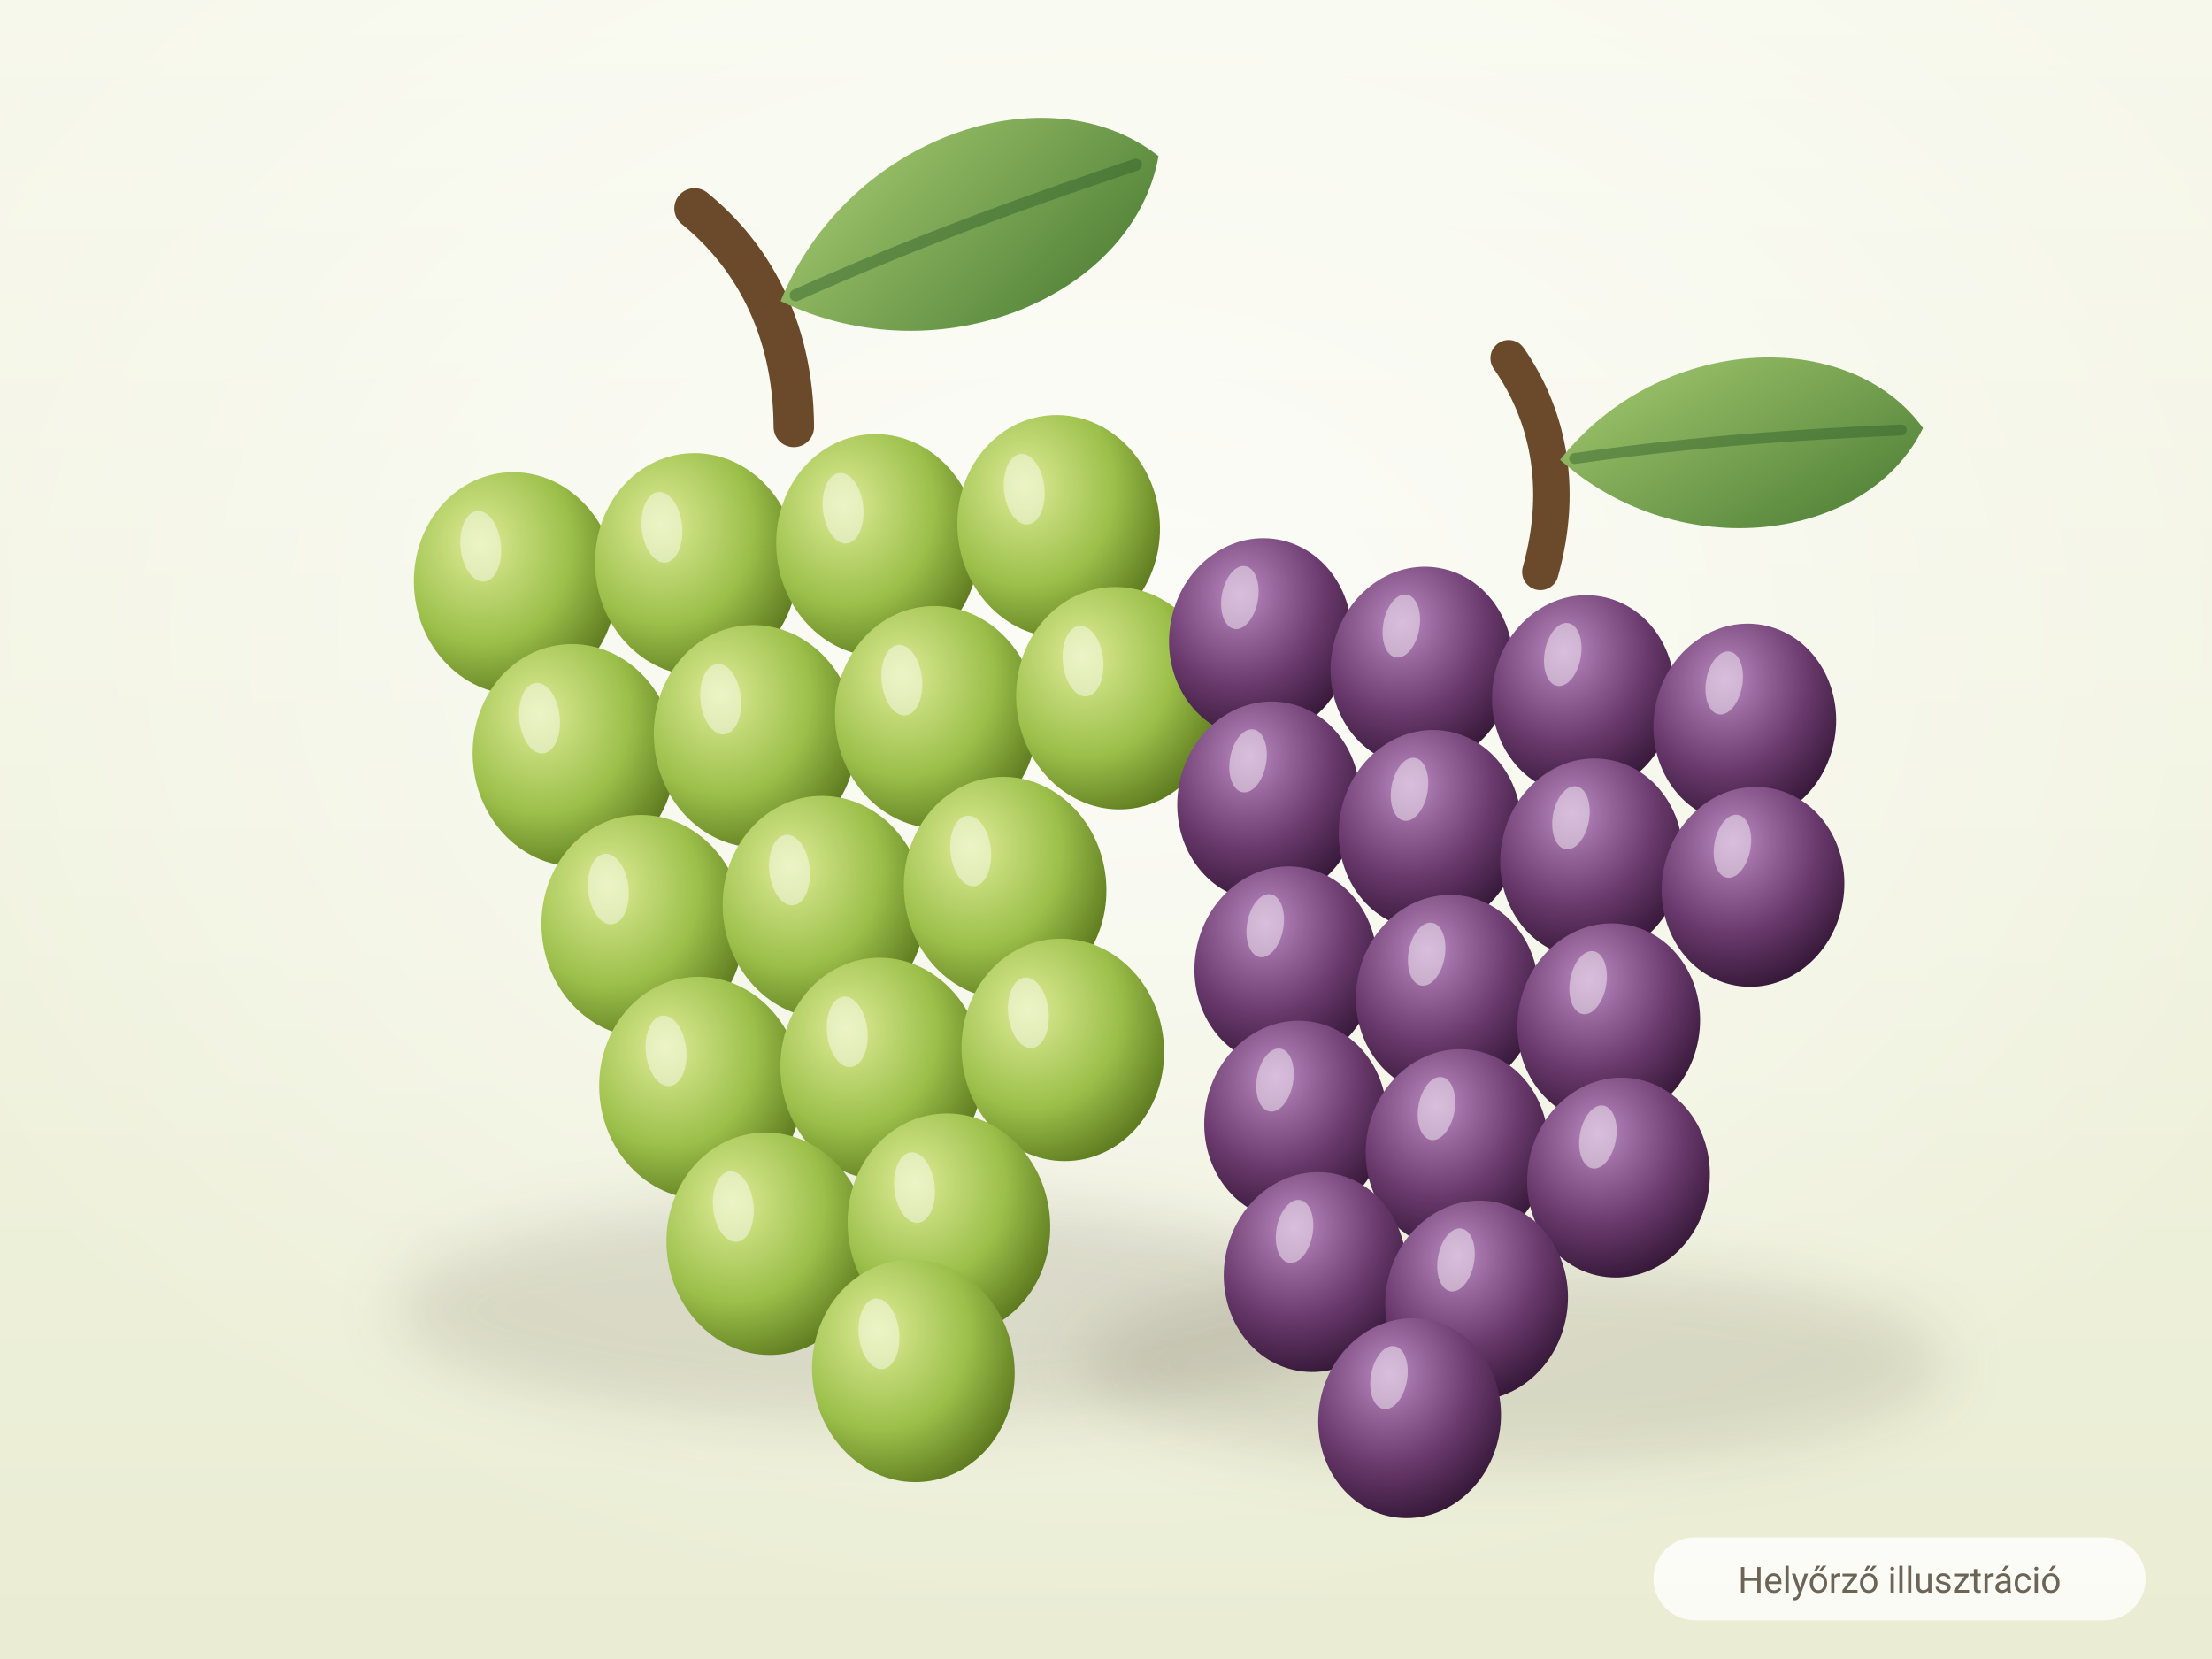
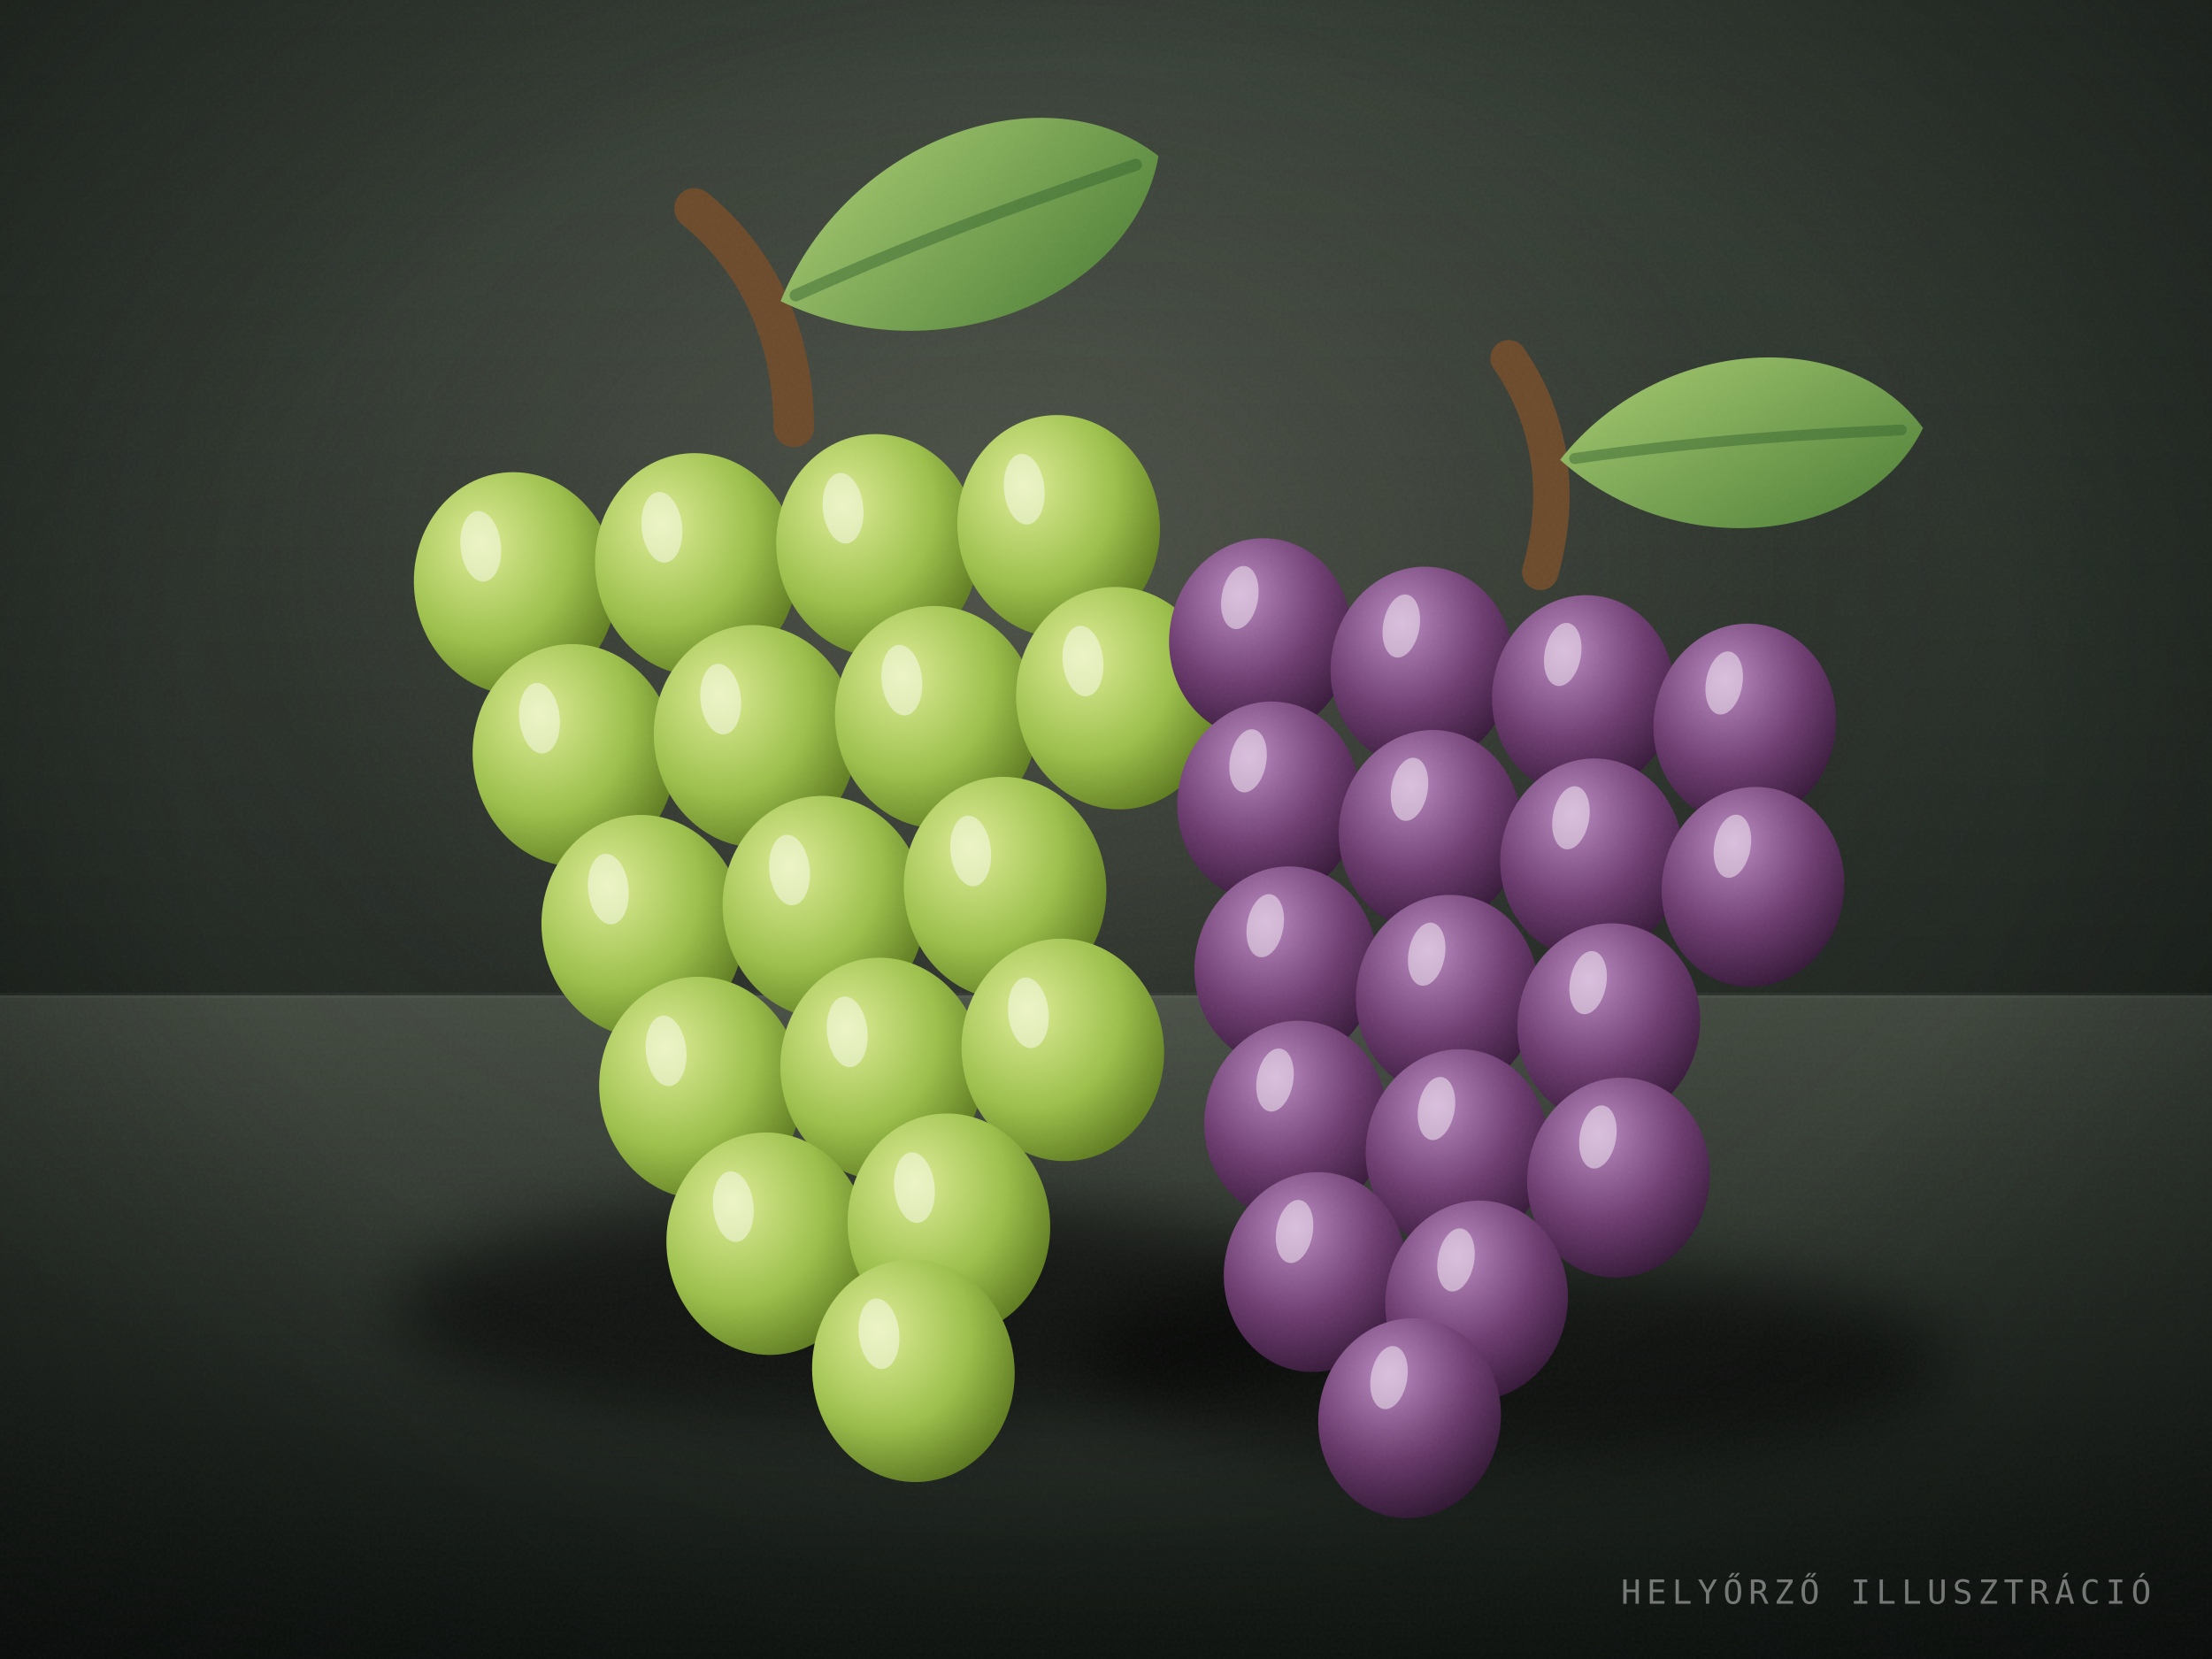
<svg xmlns="http://www.w3.org/2000/svg" viewBox="0 0 800 600" width="800" height="600" role="img">
  <defs>
    <linearGradient id="bg" x1="0" y1="0" x2="0" y2="1">
-       <stop offset="0" stop-color="#F7F8EC" />
-       <stop offset="1" stop-color="#EAEDD3" />
+       <stop offset="0" stop-color="#2c352d" />
+       <stop offset="1" stop-color="#0d120f" />
    </linearGradient>
-     <radialGradient id="glow" cx="50%" cy="38%" r="60%">
-       <stop offset="0" stop-color="#fff" stop-opacity="0.75" />
-       <stop offset="1" stop-color="#fff" stop-opacity="0" />
+     <linearGradient id="floor" x1="0" y1="0" x2="0" y2="1">
+       <stop offset="0" stop-color="#3a4239" />
+       <stop offset="1" stop-color="#101612" />
+     </linearGradient>
+     <radialGradient id="spot" cx="46%" cy="34%" r="62%">
+       <stop offset="0" stop-color="#fff6df" stop-opacity="0.2" />
+       <stop offset="0.55" stop-color="#fff6df" stop-opacity="0.05" />
+       <stop offset="1" stop-color="#fff6df" stop-opacity="0" />
+     </radialGradient>
+     <radialGradient id="vig" cx="50%" cy="45%" r="75%">
+       <stop offset="0.55" stop-color="#000" stop-opacity="0" />
+       <stop offset="1" stop-color="#000" stop-opacity="0.55" />
    </radialGradient>
    <filter id="soft" x="-50%" y="-50%" width="200%" height="200%">
-       <feGaussianBlur stdDeviation="9" />
+       <feGaussianBlur stdDeviation="10" />
+     </filter>
+     <filter id="grain">
+       <feTurbulence type="fractalNoise" baseFrequency="0.9" numOctaves="2" stitchTiles="stitch" />
+       <feColorMatrix values="0 0 0 0 1  0 0 0 0 1  0 0 0 0 1  0 0 0 0.5 0" />
    </filter>
    <radialGradient id="gr1" cx="35%" cy="30%" r="75%">
      <stop offset="0" stop-color="#DDEB95" />
      <stop offset="0.6" stop-color="#9BBF4A" />
      <stop offset="1" stop-color="#5D7A1F" />
    </radialGradient>
    <linearGradient id="lf2" x1="0" y1="0" x2="1" y2="1">
      <stop offset="0" stop-color="#A5C96F" />
      <stop offset="1" stop-color="#4A7C34" />
    </linearGradient>
    <radialGradient id="gr3" cx="35%" cy="30%" r="75%">
      <stop offset="0" stop-color="#B98AC0" />
      <stop offset="0.6" stop-color="#6B3A6E" />
      <stop offset="1" stop-color="#351838" />
    </radialGradient>
    <linearGradient id="lf4" x1="0" y1="0" x2="1" y2="1">
      <stop offset="0" stop-color="#A5C96F" />
      <stop offset="1" stop-color="#4A7C34" />
    </linearGradient>
  </defs>
  <rect width="800" height="600" fill="url(#bg)" />
-   <rect width="800" height="600" fill="url(#glow)" />
+   <rect y="360" width="800" height="240" fill="url(#floor)" />
+   <rect y="359" width="800" height="2" fill="#ffffff" opacity="0.04" />
+   <rect width="800" height="600" fill="url(#spot)" />
  <g transform="translate(400 300) scale(1.22) translate(-400 -300)">
-     <ellipse cx="332" cy="442.5" rx="142.5" ry="33" fill="#3b2f1e" opacity="0.13" filter="url(#soft)" />
+     <ellipse cx="332" cy="442.5" rx="142.5" ry="33" fill="#000" opacity="0.6" filter="url(#soft)" />
    <g transform="translate(320 300) rotate(-6) scale(150)">
      <path d="M0 -0.8 C0.02 -1 -0.05 -1.15 -0.15 -1.25" stroke="#6B4A2B" stroke-width="0.08" fill="none" stroke-linecap="round" />
      <g transform="translate(0 -1.05) rotate(-15) scale(0.8)">
        <path d="M0 0 C0.3 -0.32 0.82 -0.3 1 0 C0.82 0.3 0.3 0.32 0 0Z" fill="url(#lf2)" />
        <path d="M0.04 0 C0.4 -0.02 0.7 -0.01 0.94 0" stroke="#2f5f2c" stroke-opacity="0.45" stroke-width="0.03" fill="none" stroke-linecap="round" />
      </g>
      <ellipse cx="-0.58" cy="-0.55" rx="0.2" ry="0.22" fill="url(#gr1)" />
      <ellipse cx="-0.64" cy="-0.63" rx="0.04" ry="0.07" fill="#fff" opacity="0.45" />
      <ellipse cx="-0.22" cy="-0.55" rx="0.2" ry="0.22" fill="url(#gr1)" />
      <ellipse cx="-0.28" cy="-0.63" rx="0.04" ry="0.07" fill="#fff" opacity="0.45" />
      <ellipse cx="0.14" cy="-0.55" rx="0.2" ry="0.22" fill="url(#gr1)" />
      <ellipse cx="0.08" cy="-0.63" rx="0.04" ry="0.07" fill="#fff" opacity="0.45" />
      <ellipse cx="0.5" cy="-0.55" rx="0.2" ry="0.22" fill="url(#gr1)" />
      <ellipse cx="0.44" cy="-0.63" rx="0.04" ry="0.07" fill="#fff" opacity="0.45" />
      <ellipse cx="-0.5" cy="-0.2" rx="0.2" ry="0.22" fill="url(#gr1)" />
      <ellipse cx="-0.56" cy="-0.28" rx="0.04" ry="0.07" fill="#fff" opacity="0.45" />
      <ellipse cx="-0.14" cy="-0.2" rx="0.2" ry="0.22" fill="url(#gr1)" />
      <ellipse cx="-0.2" cy="-0.28" rx="0.04" ry="0.07" fill="#fff" opacity="0.45" />
      <ellipse cx="0.22" cy="-0.2" rx="0.2" ry="0.22" fill="url(#gr1)" />
      <ellipse cx="0.16" cy="-0.28" rx="0.04" ry="0.07" fill="#fff" opacity="0.45" />
      <ellipse cx="0.58" cy="-0.2" rx="0.2" ry="0.22" fill="url(#gr1)" />
      <ellipse cx="0.52" cy="-0.28" rx="0.04" ry="0.07" fill="#fff" opacity="0.45" />
      <ellipse cx="-0.4" cy="0.15" rx="0.2" ry="0.22" fill="url(#gr1)" />
      <ellipse cx="-0.46" cy="0.07" rx="0.04" ry="0.07" fill="#fff" opacity="0.45" />
      <ellipse cx="-0.04" cy="0.15" rx="0.2" ry="0.22" fill="url(#gr1)" />
      <ellipse cx="-0.1" cy="0.07" rx="0.04" ry="0.07" fill="#fff" opacity="0.45" />
      <ellipse cx="0.32" cy="0.15" rx="0.2" ry="0.22" fill="url(#gr1)" />
      <ellipse cx="0.26" cy="0.07" rx="0.04" ry="0.07" fill="#fff" opacity="0.45" />
      <ellipse cx="-0.32" cy="0.48" rx="0.2" ry="0.22" fill="url(#gr1)" />
      <ellipse cx="-0.38" cy="0.4" rx="0.04" ry="0.07" fill="#fff" opacity="0.45" />
      <ellipse cx="0.04" cy="0.48" rx="0.2" ry="0.22" fill="url(#gr1)" />
      <ellipse cx="-0.02" cy="0.4" rx="0.04" ry="0.07" fill="#fff" opacity="0.45" />
      <ellipse cx="0.4" cy="0.48" rx="0.2" ry="0.22" fill="url(#gr1)" />
      <ellipse cx="0.34" cy="0.4" rx="0.04" ry="0.07" fill="#fff" opacity="0.45" />
      <ellipse cx="-0.22" cy="0.8" rx="0.2" ry="0.22" fill="url(#gr1)" />
      <ellipse cx="-0.28" cy="0.72" rx="0.04" ry="0.07" fill="#fff" opacity="0.45" />
      <ellipse cx="0.14" cy="0.8" rx="0.2" ry="0.22" fill="url(#gr1)" />
      <ellipse cx="0.08" cy="0.72" rx="0.04" ry="0.07" fill="#fff" opacity="0.45" />
      <ellipse cx="0.04" cy="1.08" rx="0.2" ry="0.22" fill="url(#gr1)" />
      <ellipse cx="-0.02" cy="1" rx="0.04" ry="0.07" fill="#fff" opacity="0.45" />
    </g>
-     <ellipse cx="520.8" cy="458.25" rx="128.25" ry="29.7" fill="#3b2f1e" opacity="0.13" filter="url(#soft)" />
+     <ellipse cx="520.8" cy="458.25" rx="128.25" ry="29.7" fill="#000" opacity="0.6" filter="url(#soft)" />
    <g transform="translate(510 330) rotate(10) scale(135)">
      <path d="M0 -0.8 C0.02 -1 -0.05 -1.15 -0.15 -1.25" stroke="#6B4A2B" stroke-width="0.08" fill="none" stroke-linecap="round" />
      <g transform="translate(0 -1.05) rotate(-15) scale(0.8)">
        <path d="M0 0 C0.3 -0.32 0.82 -0.3 1 0 C0.82 0.3 0.3 0.32 0 0Z" fill="url(#lf4)" />
        <path d="M0.04 0 C0.4 -0.02 0.7 -0.01 0.94 0" stroke="#2f5f2c" stroke-opacity="0.45" stroke-width="0.03" fill="none" stroke-linecap="round" />
      </g>
      <ellipse cx="-0.58" cy="-0.55" rx="0.2" ry="0.22" fill="url(#gr3)" />
      <ellipse cx="-0.64" cy="-0.63" rx="0.04" ry="0.07" fill="#fff" opacity="0.45" />
      <ellipse cx="-0.22" cy="-0.55" rx="0.2" ry="0.22" fill="url(#gr3)" />
      <ellipse cx="-0.28" cy="-0.63" rx="0.04" ry="0.07" fill="#fff" opacity="0.45" />
      <ellipse cx="0.14" cy="-0.55" rx="0.2" ry="0.22" fill="url(#gr3)" />
      <ellipse cx="0.08" cy="-0.63" rx="0.04" ry="0.07" fill="#fff" opacity="0.45" />
      <ellipse cx="0.5" cy="-0.55" rx="0.2" ry="0.22" fill="url(#gr3)" />
      <ellipse cx="0.44" cy="-0.63" rx="0.04" ry="0.07" fill="#fff" opacity="0.45" />
      <ellipse cx="-0.5" cy="-0.2" rx="0.2" ry="0.22" fill="url(#gr3)" />
      <ellipse cx="-0.56" cy="-0.28" rx="0.04" ry="0.07" fill="#fff" opacity="0.45" />
      <ellipse cx="-0.14" cy="-0.2" rx="0.2" ry="0.22" fill="url(#gr3)" />
      <ellipse cx="-0.2" cy="-0.28" rx="0.04" ry="0.07" fill="#fff" opacity="0.45" />
      <ellipse cx="0.22" cy="-0.2" rx="0.2" ry="0.22" fill="url(#gr3)" />
      <ellipse cx="0.16" cy="-0.28" rx="0.04" ry="0.07" fill="#fff" opacity="0.45" />
      <ellipse cx="0.58" cy="-0.2" rx="0.2" ry="0.22" fill="url(#gr3)" />
      <ellipse cx="0.52" cy="-0.28" rx="0.04" ry="0.07" fill="#fff" opacity="0.45" />
      <ellipse cx="-0.4" cy="0.15" rx="0.2" ry="0.22" fill="url(#gr3)" />
      <ellipse cx="-0.46" cy="0.07" rx="0.04" ry="0.07" fill="#fff" opacity="0.45" />
      <ellipse cx="-0.04" cy="0.15" rx="0.2" ry="0.22" fill="url(#gr3)" />
      <ellipse cx="-0.1" cy="0.07" rx="0.04" ry="0.07" fill="#fff" opacity="0.45" />
      <ellipse cx="0.32" cy="0.15" rx="0.2" ry="0.22" fill="url(#gr3)" />
      <ellipse cx="0.26" cy="0.07" rx="0.04" ry="0.07" fill="#fff" opacity="0.45" />
      <ellipse cx="-0.32" cy="0.48" rx="0.2" ry="0.22" fill="url(#gr3)" />
      <ellipse cx="-0.38" cy="0.4" rx="0.04" ry="0.07" fill="#fff" opacity="0.45" />
      <ellipse cx="0.04" cy="0.48" rx="0.2" ry="0.22" fill="url(#gr3)" />
      <ellipse cx="-0.02" cy="0.4" rx="0.04" ry="0.07" fill="#fff" opacity="0.45" />
      <ellipse cx="0.4" cy="0.48" rx="0.2" ry="0.22" fill="url(#gr3)" />
      <ellipse cx="0.34" cy="0.4" rx="0.04" ry="0.07" fill="#fff" opacity="0.45" />
      <ellipse cx="-0.22" cy="0.8" rx="0.2" ry="0.22" fill="url(#gr3)" />
      <ellipse cx="-0.28" cy="0.72" rx="0.04" ry="0.07" fill="#fff" opacity="0.45" />
      <ellipse cx="0.14" cy="0.8" rx="0.2" ry="0.22" fill="url(#gr3)" />
      <ellipse cx="0.08" cy="0.72" rx="0.04" ry="0.07" fill="#fff" opacity="0.45" />
      <ellipse cx="0.04" cy="1.08" rx="0.2" ry="0.22" fill="url(#gr3)" />
      <ellipse cx="-0.02" cy="1" rx="0.04" ry="0.07" fill="#fff" opacity="0.45" />
    </g>
  </g>
-   <g transform="translate(776 578)">
-     <rect x="-178" y="-22" width="178" height="30" rx="15" fill="#fff" opacity="0.8" />
-     <text x="-89" y="-2" text-anchor="middle" font-family="system-ui, -apple-system, Segoe UI, Roboto, sans-serif" font-size="13" fill="#6b6457">Helyőrző illusztráció</text>
-   </g>
+   <rect width="800" height="600" fill="url(#vig)" />
+   <rect width="800" height="600" filter="url(#grain)" opacity="0.07" />
+   <text x="778" y="580" text-anchor="end" font-family="ui-monospace, SFMono-Regular, Menlo, monospace" font-size="12" letter-spacing="2" fill="#ffffff" fill-opacity="0.42">HELYŐRZŐ ILLUSZTRÁCIÓ</text>
</svg>
